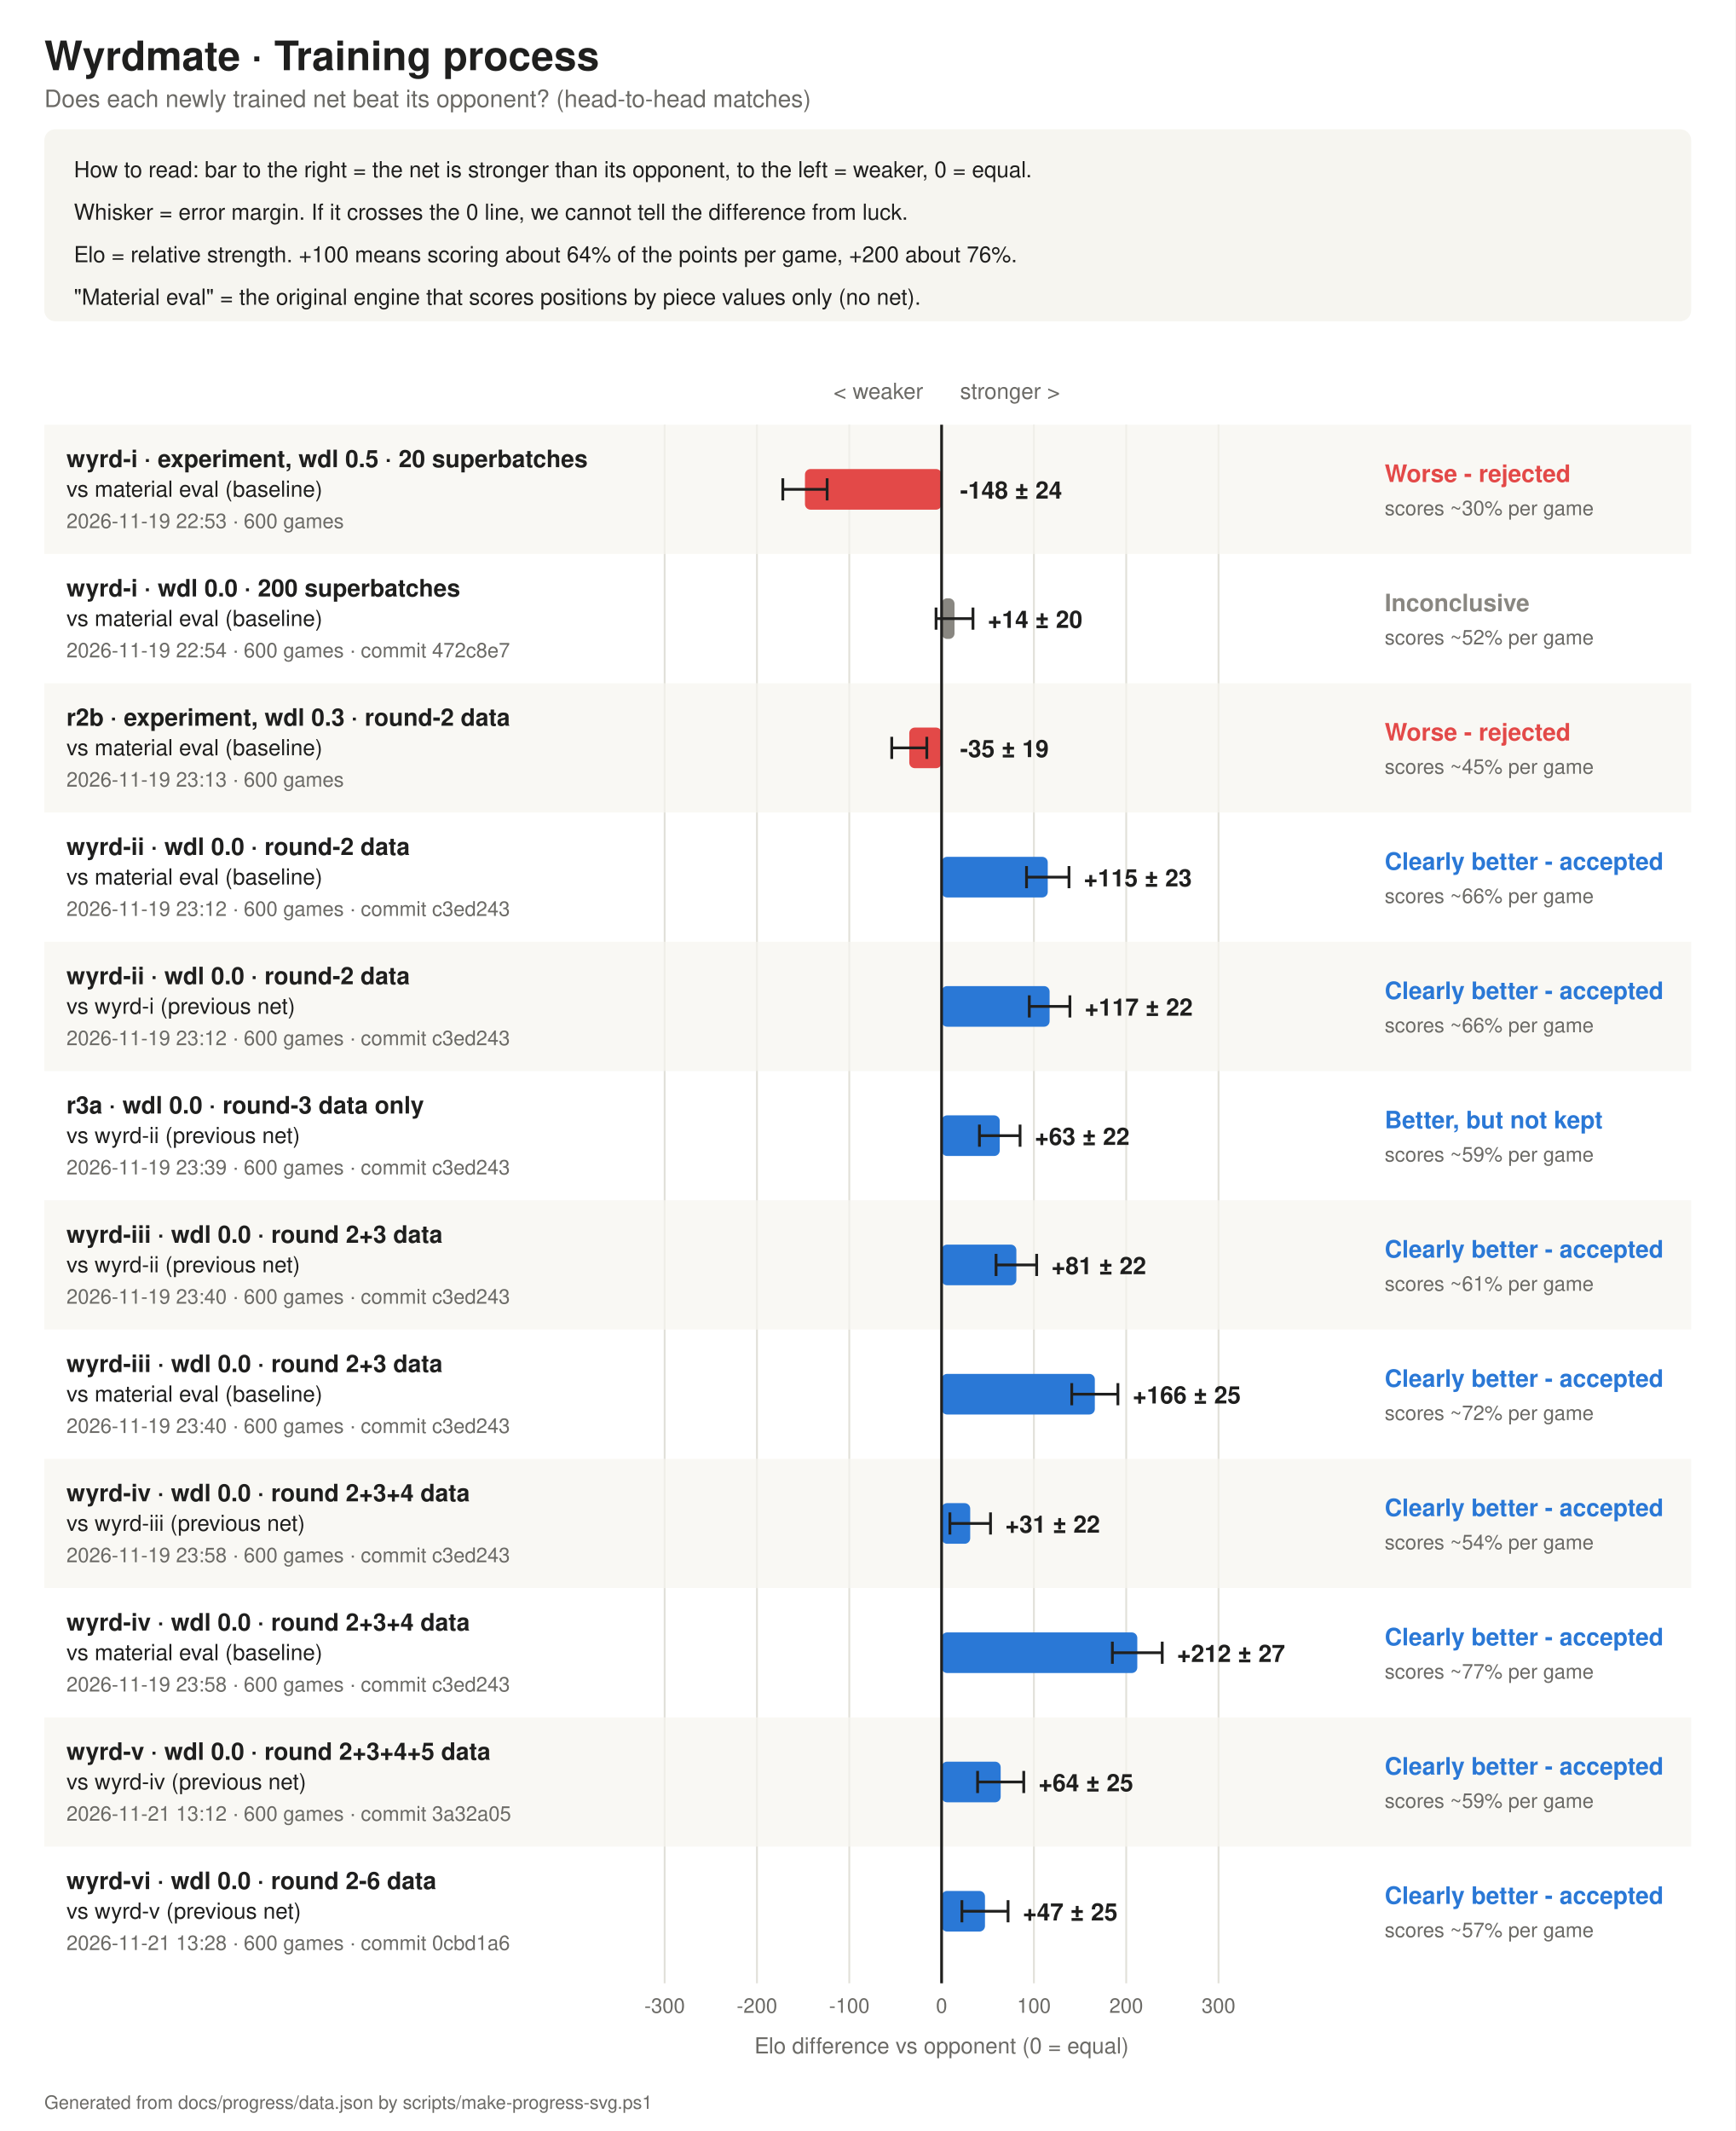
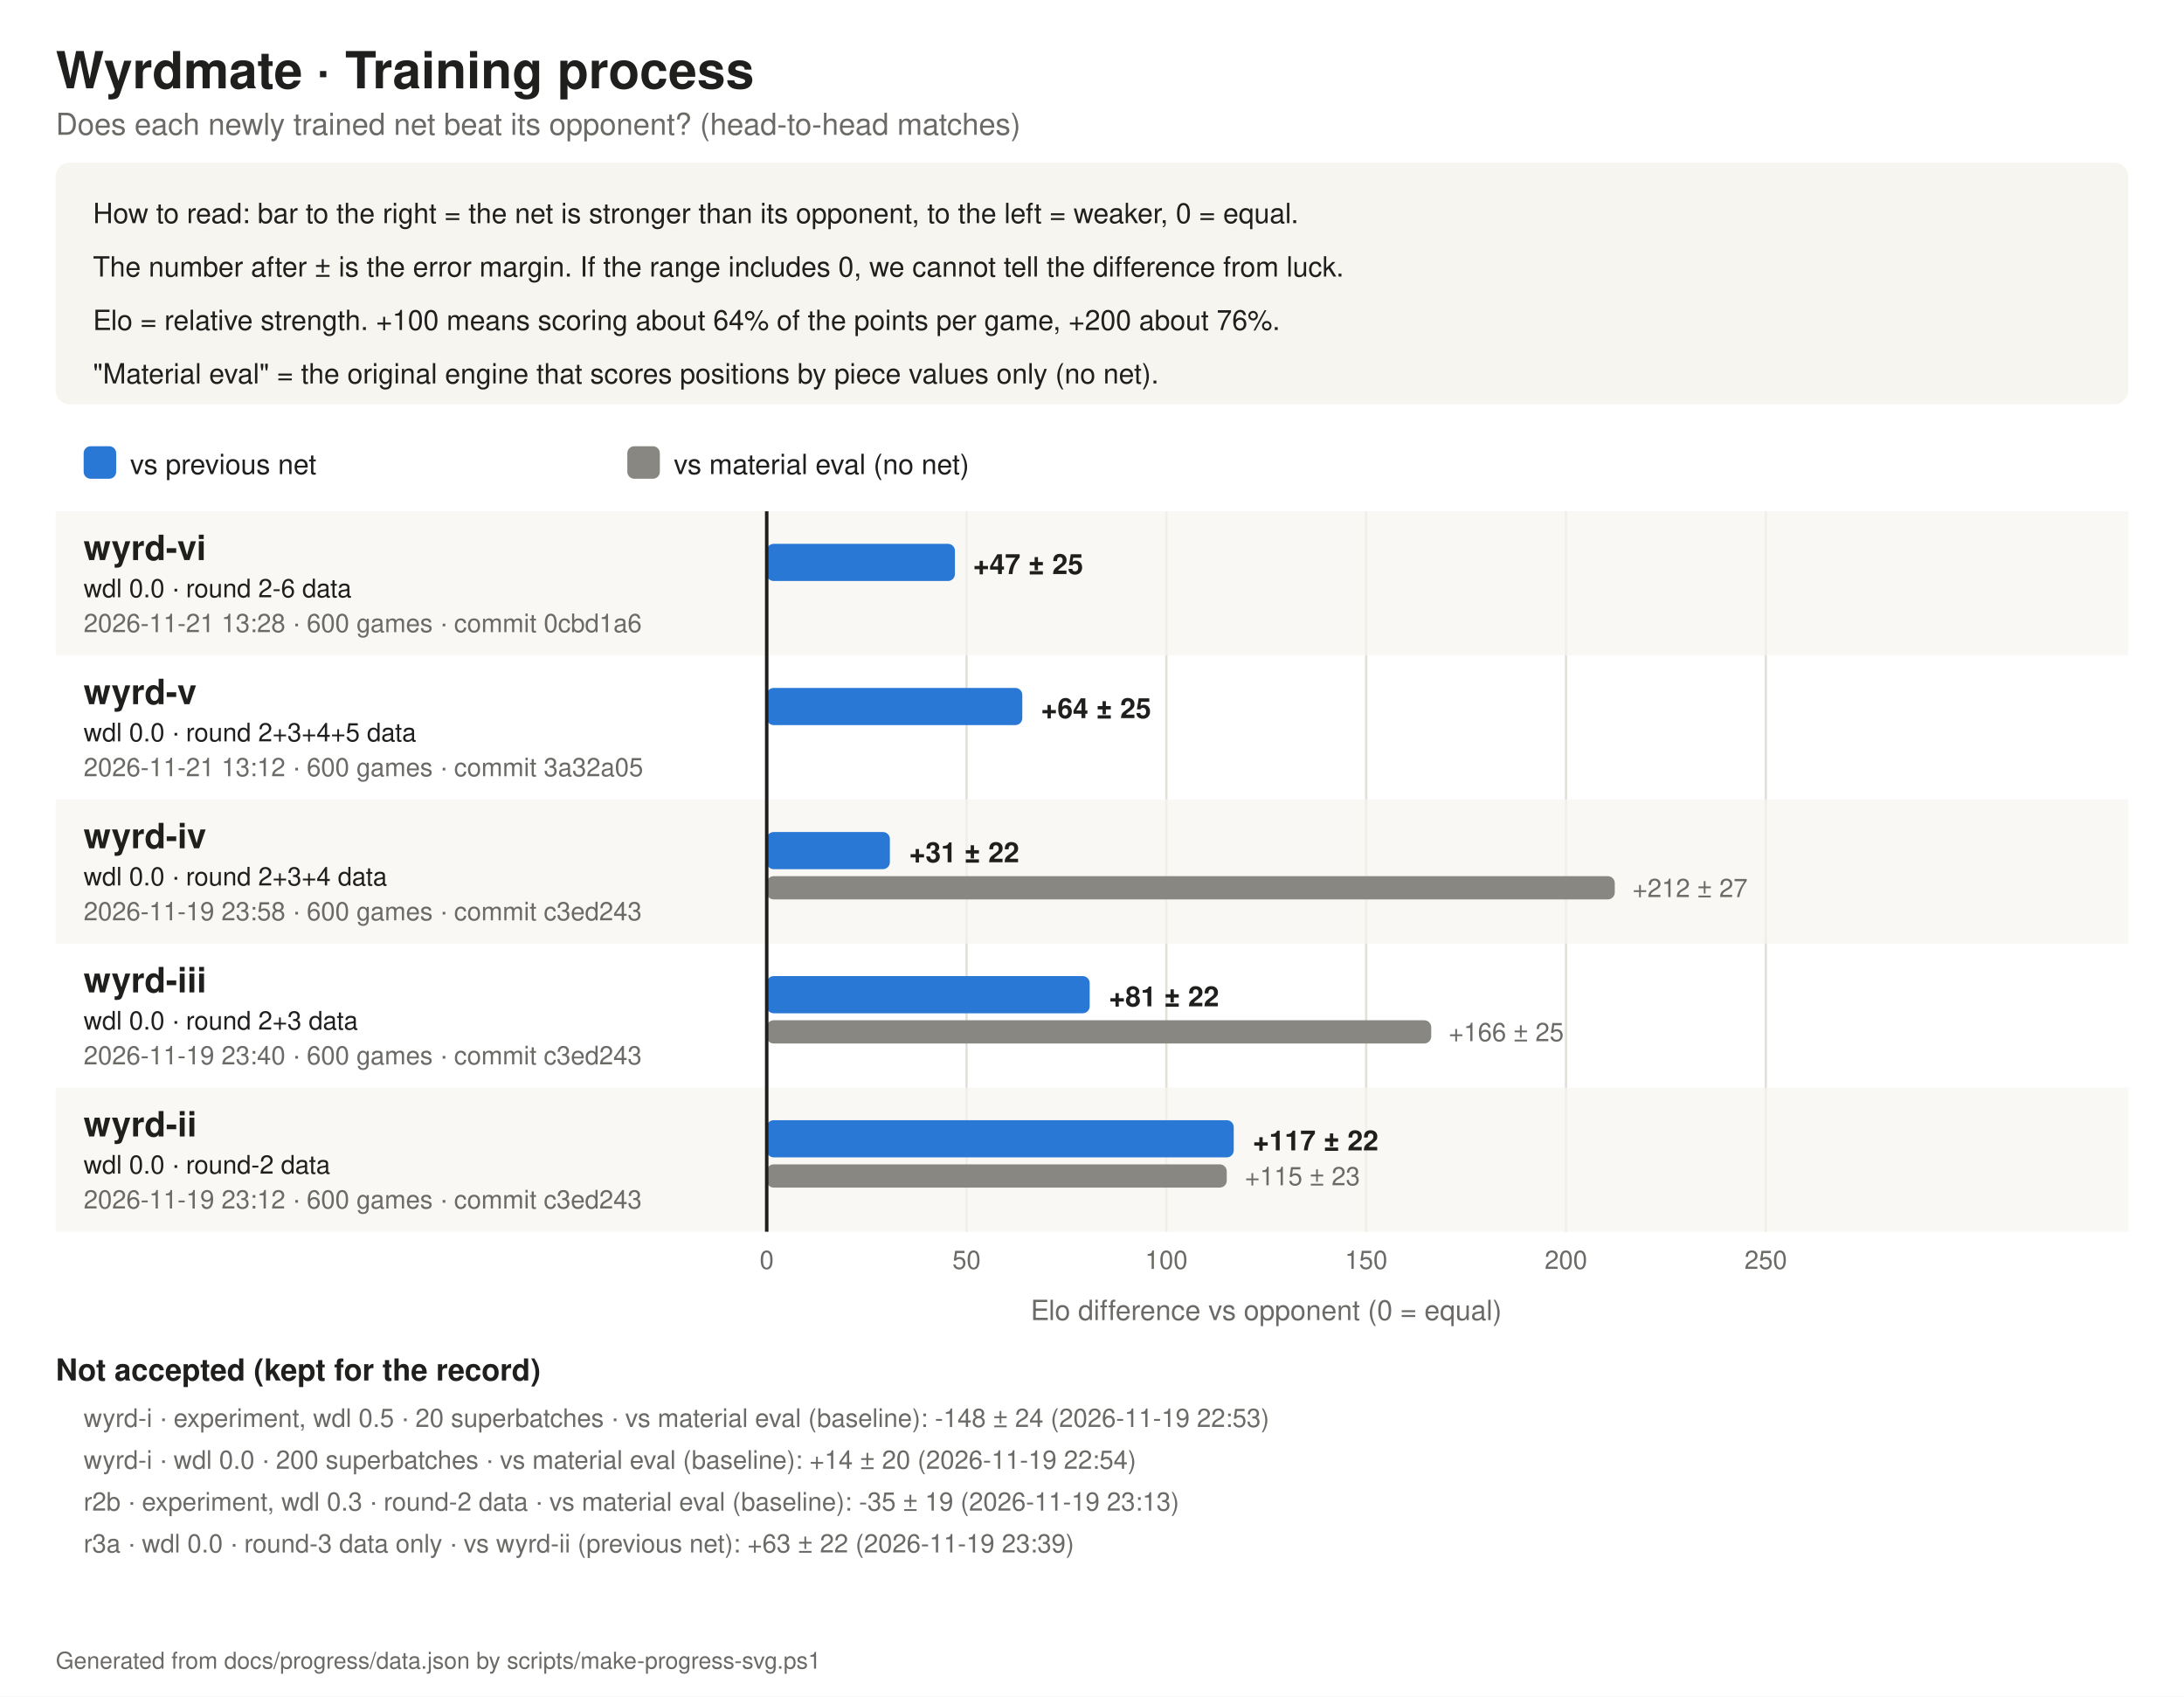
- <svg xmlns="http://www.w3.org/2000/svg" width="940" height="1154" viewBox="0 0 940 1154" font-family="Segoe UI,Helvetica,Arial,sans-serif" role="img" aria-label="Wyrdmate · Training process">
-   <rect width="940" height="1154" fill="#ffffff" />
+ <svg xmlns="http://www.w3.org/2000/svg" width="940" height="730" viewBox="0 0 940 730" font-family="Segoe UI,Helvetica,Arial,sans-serif" role="img" aria-label="Wyrdmate · Training process">
+   <rect width="940" height="730" fill="#ffffff" />
  <text x="24" y="38" font-size="22" font-weight="700" fill="#1f1f1e" text-anchor="start">Wyrdmate · Training process</text>
  <text x="24" y="58" font-size="13" font-weight="400" fill="#6b6a66" text-anchor="start">Does each newly trained net beat its opponent? (head-to-head matches)</text>
  <rect x="24" y="70" width="892" height="104" rx="6" fill="#f6f5f0" />
  <text x="40" y="96" font-size="12" font-weight="400" fill="#1f1f1e" text-anchor="start">How to read: bar to the right = the net is stronger than its opponent, to the left = weaker, 0 = equal.</text>
-   <text x="40" y="119" font-size="12" font-weight="400" fill="#1f1f1e" text-anchor="start">Whisker = error margin. If it crosses the 0 line, we cannot tell the difference from luck.</text>
+   <text x="40" y="119" font-size="12" font-weight="400" fill="#1f1f1e" text-anchor="start">The number after ± is the error margin. If the range includes 0, we cannot tell the difference from luck.</text>
  <text x="40" y="142" font-size="12" font-weight="400" fill="#1f1f1e" text-anchor="start">Elo = relative strength. +100 means scoring about 64% of the points per game, +200 about 76%.</text>
  <text x="40" y="165" font-size="12" font-weight="400" fill="#1f1f1e" text-anchor="start">"Material eval" = the original engine that scores positions by piece values only (no net).</text>
-   <text x="500" y="216" font-size="12" font-weight="400" fill="#6b6a66" text-anchor="end">&lt; weaker</text>
-   <text x="520" y="216" font-size="12" font-weight="400" fill="#6b6a66" text-anchor="start">stronger &gt;</text>
-   <line x1="360" y1="230" x2="360" y2="1074" stroke="#e1e0d9" />
-   <text x="360" y="1090" font-size="11" font-weight="400" fill="#6b6a66" text-anchor="middle">-300</text>
-   <line x1="410" y1="230" x2="410" y2="1074" stroke="#e1e0d9" />
-   <text x="410" y="1090" font-size="11" font-weight="400" fill="#6b6a66" text-anchor="middle">-200</text>
-   <line x1="460" y1="230" x2="460" y2="1074" stroke="#e1e0d9" />
-   <text x="460" y="1090" font-size="11" font-weight="400" fill="#6b6a66" text-anchor="middle">-100</text>
-   <line x1="510" y1="230" x2="510" y2="1074" stroke="#e1e0d9" />
-   <text x="510" y="1090" font-size="11" font-weight="400" fill="#6b6a66" text-anchor="middle">0</text>
-   <line x1="560" y1="230" x2="560" y2="1074" stroke="#e1e0d9" />
-   <text x="560" y="1090" font-size="11" font-weight="400" fill="#6b6a66" text-anchor="middle">100</text>
-   <line x1="610" y1="230" x2="610" y2="1074" stroke="#e1e0d9" />
-   <text x="610" y="1090" font-size="11" font-weight="400" fill="#6b6a66" text-anchor="middle">200</text>
-   <line x1="660" y1="230" x2="660" y2="1074" stroke="#e1e0d9" />
-   <text x="660" y="1090" font-size="11" font-weight="400" fill="#6b6a66" text-anchor="middle">300</text>
-   <text x="510" y="1112" font-size="12" font-weight="400" fill="#6b6a66" text-anchor="middle">Elo difference vs opponent (0 = equal)</text>
-   <rect x="24" y="230" width="892" height="70" fill="#f6f5f0" opacity="0.7" />
-   <text x="36" y="253" font-size="13" font-weight="700" fill="#1f1f1e" text-anchor="start">wyrd-i · experiment, wdl 0.5 · 20 superbatches</text>
-   <text x="36" y="269" font-size="12" font-weight="400" fill="#1f1f1e" text-anchor="start">vs material eval (baseline)</text>
-   <text x="36" y="286" font-size="11" font-weight="400" fill="#6b6a66" text-anchor="start">2026-11-19 22:53 · 600 games</text>
-   <rect x="436" y="254" width="74" height="22" rx="3" fill="#e34948" />
-   <path d="M424 265H448M424 259V271M448 259V271" stroke="#1f1f1e" stroke-width="1.5" fill="none" />
-   <text x="520" y="270" font-size="13" font-weight="700" fill="#1f1f1e" text-anchor="start">-148 ± 24</text>
-   <text x="750" y="261" font-size="13" font-weight="700" fill="#e34948" text-anchor="start">Worse - rejected</text>
-   <text x="750" y="279" font-size="11" font-weight="400" fill="#6b6a66" text-anchor="start">scores ~30% per game</text>
-   <text x="36" y="323" font-size="13" font-weight="700" fill="#1f1f1e" text-anchor="start">wyrd-i · wdl 0.0 · 200 superbatches</text>
-   <text x="36" y="339" font-size="12" font-weight="400" fill="#1f1f1e" text-anchor="start">vs material eval (baseline)</text>
-   <text x="36" y="356" font-size="11" font-weight="400" fill="#6b6a66" text-anchor="start">2026-11-19 22:54 · 600 games · commit 472c8e7</text>
-   <rect x="510" y="324" width="7" height="22" rx="3" fill="#898781" />
-   <path d="M507 335H527M507 329V341M527 329V341" stroke="#1f1f1e" stroke-width="1.5" fill="none" />
-   <text x="535" y="340" font-size="13" font-weight="700" fill="#1f1f1e" text-anchor="start">+14 ± 20</text>
-   <text x="750" y="331" font-size="13" font-weight="700" fill="#898781" text-anchor="start">Inconclusive</text>
-   <text x="750" y="349" font-size="11" font-weight="400" fill="#6b6a66" text-anchor="start">scores ~52% per game</text>
-   <rect x="24" y="370" width="892" height="70" fill="#f6f5f0" opacity="0.7" />
-   <text x="36" y="393" font-size="13" font-weight="700" fill="#1f1f1e" text-anchor="start">r2b · experiment, wdl 0.3 · round-2 data</text>
-   <text x="36" y="409" font-size="12" font-weight="400" fill="#1f1f1e" text-anchor="start">vs material eval (baseline)</text>
-   <text x="36" y="426" font-size="11" font-weight="400" fill="#6b6a66" text-anchor="start">2026-11-19 23:13 · 600 games</text>
-   <rect x="492.5" y="394" width="17.5" height="22" rx="3" fill="#e34948" />
-   <path d="M483 405H502M483 399V411M502 399V411" stroke="#1f1f1e" stroke-width="1.5" fill="none" />
-   <text x="520" y="410" font-size="13" font-weight="700" fill="#1f1f1e" text-anchor="start">-35 ± 19</text>
-   <text x="750" y="401" font-size="13" font-weight="700" fill="#e34948" text-anchor="start">Worse - rejected</text>
-   <text x="750" y="419" font-size="11" font-weight="400" fill="#6b6a66" text-anchor="start">scores ~45% per game</text>
-   <text x="36" y="463" font-size="13" font-weight="700" fill="#1f1f1e" text-anchor="start">wyrd-ii · wdl 0.0 · round-2 data</text>
-   <text x="36" y="479" font-size="12" font-weight="400" fill="#1f1f1e" text-anchor="start">vs material eval (baseline)</text>
-   <text x="36" y="496" font-size="11" font-weight="400" fill="#6b6a66" text-anchor="start">2026-11-19 23:12 · 600 games · commit c3ed243</text>
-   <rect x="510" y="464" width="57.5" height="22" rx="3" fill="#2a78d6" />
-   <path d="M556 475H579M556 469V481M579 469V481" stroke="#1f1f1e" stroke-width="1.5" fill="none" />
-   <text x="587" y="480" font-size="13" font-weight="700" fill="#1f1f1e" text-anchor="start">+115 ± 23</text>
-   <text x="750" y="471" font-size="13" font-weight="700" fill="#2a78d6" text-anchor="start">Clearly better - accepted</text>
-   <text x="750" y="489" font-size="11" font-weight="400" fill="#6b6a66" text-anchor="start">scores ~66% per game</text>
-   <rect x="24" y="510" width="892" height="70" fill="#f6f5f0" opacity="0.7" />
-   <text x="36" y="533" font-size="13" font-weight="700" fill="#1f1f1e" text-anchor="start">wyrd-ii · wdl 0.0 · round-2 data</text>
-   <text x="36" y="549" font-size="12" font-weight="400" fill="#1f1f1e" text-anchor="start">vs wyrd-i (previous net)</text>
-   <text x="36" y="566" font-size="11" font-weight="400" fill="#6b6a66" text-anchor="start">2026-11-19 23:12 · 600 games · commit c3ed243</text>
-   <rect x="510" y="534" width="58.5" height="22" rx="3" fill="#2a78d6" />
-   <path d="M557.5 545H579.5M557.5 539V551M579.5 539V551" stroke="#1f1f1e" stroke-width="1.5" fill="none" />
-   <text x="587.5" y="550" font-size="13" font-weight="700" fill="#1f1f1e" text-anchor="start">+117 ± 22</text>
-   <text x="750" y="541" font-size="13" font-weight="700" fill="#2a78d6" text-anchor="start">Clearly better - accepted</text>
-   <text x="750" y="559" font-size="11" font-weight="400" fill="#6b6a66" text-anchor="start">scores ~66% per game</text>
-   <text x="36" y="603" font-size="13" font-weight="700" fill="#1f1f1e" text-anchor="start">r3a · wdl 0.0 · round-3 data only</text>
-   <text x="36" y="619" font-size="12" font-weight="400" fill="#1f1f1e" text-anchor="start">vs wyrd-ii (previous net)</text>
-   <text x="36" y="636" font-size="11" font-weight="400" fill="#6b6a66" text-anchor="start">2026-11-19 23:39 · 600 games · commit c3ed243</text>
-   <rect x="510" y="604" width="31.5" height="22" rx="3" fill="#2a78d6" />
-   <path d="M530.5 615H552.5M530.5 609V621M552.5 609V621" stroke="#1f1f1e" stroke-width="1.5" fill="none" />
-   <text x="560.5" y="620" font-size="13" font-weight="700" fill="#1f1f1e" text-anchor="start">+63 ± 22</text>
-   <text x="750" y="611" font-size="13" font-weight="700" fill="#2a78d6" text-anchor="start">Better, but not kept</text>
-   <text x="750" y="629" font-size="11" font-weight="400" fill="#6b6a66" text-anchor="start">scores ~59% per game</text>
-   <rect x="24" y="650" width="892" height="70" fill="#f6f5f0" opacity="0.7" />
-   <text x="36" y="673" font-size="13" font-weight="700" fill="#1f1f1e" text-anchor="start">wyrd-iii · wdl 0.0 · round 2+3 data</text>
-   <text x="36" y="689" font-size="12" font-weight="400" fill="#1f1f1e" text-anchor="start">vs wyrd-ii (previous net)</text>
-   <text x="36" y="706" font-size="11" font-weight="400" fill="#6b6a66" text-anchor="start">2026-11-19 23:40 · 600 games · commit c3ed243</text>
-   <rect x="510" y="674" width="40.5" height="22" rx="3" fill="#2a78d6" />
-   <path d="M539.5 685H561.5M539.5 679V691M561.5 679V691" stroke="#1f1f1e" stroke-width="1.5" fill="none" />
-   <text x="569.5" y="690" font-size="13" font-weight="700" fill="#1f1f1e" text-anchor="start">+81 ± 22</text>
-   <text x="750" y="681" font-size="13" font-weight="700" fill="#2a78d6" text-anchor="start">Clearly better - accepted</text>
-   <text x="750" y="699" font-size="11" font-weight="400" fill="#6b6a66" text-anchor="start">scores ~61% per game</text>
-   <text x="36" y="743" font-size="13" font-weight="700" fill="#1f1f1e" text-anchor="start">wyrd-iii · wdl 0.0 · round 2+3 data</text>
-   <text x="36" y="759" font-size="12" font-weight="400" fill="#1f1f1e" text-anchor="start">vs material eval (baseline)</text>
-   <text x="36" y="776" font-size="11" font-weight="400" fill="#6b6a66" text-anchor="start">2026-11-19 23:40 · 600 games · commit c3ed243</text>
-   <rect x="510" y="744" width="83" height="22" rx="3" fill="#2a78d6" />
-   <path d="M580.5 755H605.5M580.5 749V761M605.5 749V761" stroke="#1f1f1e" stroke-width="1.5" fill="none" />
-   <text x="613.5" y="760" font-size="13" font-weight="700" fill="#1f1f1e" text-anchor="start">+166 ± 25</text>
-   <text x="750" y="751" font-size="13" font-weight="700" fill="#2a78d6" text-anchor="start">Clearly better - accepted</text>
-   <text x="750" y="769" font-size="11" font-weight="400" fill="#6b6a66" text-anchor="start">scores ~72% per game</text>
-   <rect x="24" y="790" width="892" height="70" fill="#f6f5f0" opacity="0.7" />
-   <text x="36" y="813" font-size="13" font-weight="700" fill="#1f1f1e" text-anchor="start">wyrd-iv · wdl 0.0 · round 2+3+4 data</text>
-   <text x="36" y="829" font-size="12" font-weight="400" fill="#1f1f1e" text-anchor="start">vs wyrd-iii (previous net)</text>
-   <text x="36" y="846" font-size="11" font-weight="400" fill="#6b6a66" text-anchor="start">2026-11-19 23:58 · 600 games · commit c3ed243</text>
-   <rect x="510" y="814" width="15.5" height="22" rx="3" fill="#2a78d6" />
-   <path d="M514.5 825H536.5M514.5 819V831M536.5 819V831" stroke="#1f1f1e" stroke-width="1.5" fill="none" />
-   <text x="544.5" y="830" font-size="13" font-weight="700" fill="#1f1f1e" text-anchor="start">+31 ± 22</text>
-   <text x="750" y="821" font-size="13" font-weight="700" fill="#2a78d6" text-anchor="start">Clearly better - accepted</text>
-   <text x="750" y="839" font-size="11" font-weight="400" fill="#6b6a66" text-anchor="start">scores ~54% per game</text>
-   <text x="36" y="883" font-size="13" font-weight="700" fill="#1f1f1e" text-anchor="start">wyrd-iv · wdl 0.0 · round 2+3+4 data</text>
-   <text x="36" y="899" font-size="12" font-weight="400" fill="#1f1f1e" text-anchor="start">vs material eval (baseline)</text>
-   <text x="36" y="916" font-size="11" font-weight="400" fill="#6b6a66" text-anchor="start">2026-11-19 23:58 · 600 games · commit c3ed243</text>
-   <rect x="510" y="884" width="106" height="22" rx="3" fill="#2a78d6" />
-   <path d="M602.5 895H629.5M602.5 889V901M629.5 889V901" stroke="#1f1f1e" stroke-width="1.5" fill="none" />
-   <text x="637.5" y="900" font-size="13" font-weight="700" fill="#1f1f1e" text-anchor="start">+212 ± 27</text>
-   <text x="750" y="891" font-size="13" font-weight="700" fill="#2a78d6" text-anchor="start">Clearly better - accepted</text>
-   <text x="750" y="909" font-size="11" font-weight="400" fill="#6b6a66" text-anchor="start">scores ~77% per game</text>
-   <rect x="24" y="930" width="892" height="70" fill="#f6f5f0" opacity="0.7" />
-   <text x="36" y="953" font-size="13" font-weight="700" fill="#1f1f1e" text-anchor="start">wyrd-v · wdl 0.0 · round 2+3+4+5 data</text>
-   <text x="36" y="969" font-size="12" font-weight="400" fill="#1f1f1e" text-anchor="start">vs wyrd-iv (previous net)</text>
-   <text x="36" y="986" font-size="11" font-weight="400" fill="#6b6a66" text-anchor="start">2026-11-21 13:12 · 600 games · commit 3a32a05</text>
-   <rect x="510" y="954" width="32" height="22" rx="3" fill="#2a78d6" />
-   <path d="M529.5 965H554.5M529.5 959V971M554.5 959V971" stroke="#1f1f1e" stroke-width="1.5" fill="none" />
-   <text x="562.5" y="970" font-size="13" font-weight="700" fill="#1f1f1e" text-anchor="start">+64 ± 25</text>
-   <text x="750" y="961" font-size="13" font-weight="700" fill="#2a78d6" text-anchor="start">Clearly better - accepted</text>
-   <text x="750" y="979" font-size="11" font-weight="400" fill="#6b6a66" text-anchor="start">scores ~59% per game</text>
-   <text x="36" y="1023" font-size="13" font-weight="700" fill="#1f1f1e" text-anchor="start">wyrd-vi · wdl 0.0 · round 2-6 data</text>
-   <text x="36" y="1039" font-size="12" font-weight="400" fill="#1f1f1e" text-anchor="start">vs wyrd-v (previous net)</text>
-   <text x="36" y="1056" font-size="11" font-weight="400" fill="#6b6a66" text-anchor="start">2026-11-21 13:28 · 600 games · commit 0cbd1a6</text>
-   <rect x="510" y="1024" width="23.5" height="22" rx="3" fill="#2a78d6" />
-   <path d="M521 1035H546M521 1029V1041M546 1029V1041" stroke="#1f1f1e" stroke-width="1.5" fill="none" />
-   <text x="554" y="1040" font-size="13" font-weight="700" fill="#1f1f1e" text-anchor="start">+47 ± 25</text>
-   <text x="750" y="1031" font-size="13" font-weight="700" fill="#2a78d6" text-anchor="start">Clearly better - accepted</text>
-   <text x="750" y="1049" font-size="11" font-weight="400" fill="#6b6a66" text-anchor="start">scores ~57% per game</text>
-   <line x1="510" y1="230" x2="510" y2="1074" stroke="#1f1f1e" stroke-width="1.5" />
-   <text x="24" y="1142" font-size="10" font-weight="400" fill="#6b6a66" text-anchor="start">Generated from docs/progress/data.json by scripts/make-progress-svg.ps1</text>
+   <rect x="36" y="192" width="14" height="14" rx="3" fill="#2a78d6" />
+   <text x="56" y="204" font-size="12" font-weight="400" fill="#1f1f1e" text-anchor="start">vs previous net</text>
+   <rect x="270" y="192" width="14" height="14" rx="3" fill="#898781" />
+   <text x="290" y="204" font-size="12" font-weight="400" fill="#1f1f1e" text-anchor="start">vs material eval (no net)</text>
+   <line x1="330" y1="220" x2="330" y2="530" stroke="#e1e0d9" />
+   <text x="330" y="546" font-size="11" font-weight="400" fill="#6b6a66" text-anchor="middle">0</text>
+   <line x1="416" y1="220" x2="416" y2="530" stroke="#e1e0d9" />
+   <text x="416" y="546" font-size="11" font-weight="400" fill="#6b6a66" text-anchor="middle">50</text>
+   <line x1="502" y1="220" x2="502" y2="530" stroke="#e1e0d9" />
+   <text x="502" y="546" font-size="11" font-weight="400" fill="#6b6a66" text-anchor="middle">100</text>
+   <line x1="588" y1="220" x2="588" y2="530" stroke="#e1e0d9" />
+   <text x="588" y="546" font-size="11" font-weight="400" fill="#6b6a66" text-anchor="middle">150</text>
+   <line x1="674" y1="220" x2="674" y2="530" stroke="#e1e0d9" />
+   <text x="674" y="546" font-size="11" font-weight="400" fill="#6b6a66" text-anchor="middle">200</text>
+   <line x1="760" y1="220" x2="760" y2="530" stroke="#e1e0d9" />
+   <text x="760" y="546" font-size="11" font-weight="400" fill="#6b6a66" text-anchor="middle">250</text>
+   <rect x="24" y="220" width="892" height="62" fill="#f6f5f0" opacity="0.7" />
+   <text x="36" y="241" font-size="15" font-weight="700" fill="#1f1f1e" text-anchor="start">wyrd-vi</text>
+   <text x="36" y="257" font-size="11" font-weight="400" fill="#1f1f1e" text-anchor="start">wdl 0.0 · round 2-6 data</text>
+   <text x="36" y="272" font-size="11" font-weight="400" fill="#6b6a66" text-anchor="start">2026-11-21 13:28 · 600 games · commit 0cbd1a6</text>
+   <rect x="330" y="234" width="81" height="16" rx="3" fill="#2a78d6" />
+   <text x="418.84" y="247" font-size="12" font-weight="700" fill="#1f1f1e" text-anchor="start">+47 ± 25</text>
+   <text x="36" y="303" font-size="15" font-weight="700" fill="#1f1f1e" text-anchor="start">wyrd-v</text>
+   <text x="36" y="319" font-size="11" font-weight="400" fill="#1f1f1e" text-anchor="start">wdl 0.0 · round 2+3+4+5 data</text>
+   <text x="36" y="334" font-size="11" font-weight="400" fill="#6b6a66" text-anchor="start">2026-11-21 13:12 · 600 games · commit 3a32a05</text>
+   <rect x="330" y="296" width="110" height="16" rx="3" fill="#2a78d6" />
+   <text x="448.08" y="309" font-size="12" font-weight="700" fill="#1f1f1e" text-anchor="start">+64 ± 25</text>
+   <rect x="24" y="344" width="892" height="62" fill="#f6f5f0" opacity="0.7" />
+   <text x="36" y="365" font-size="15" font-weight="700" fill="#1f1f1e" text-anchor="start">wyrd-iv</text>
+   <text x="36" y="381" font-size="11" font-weight="400" fill="#1f1f1e" text-anchor="start">wdl 0.0 · round 2+3+4 data</text>
+   <text x="36" y="396" font-size="11" font-weight="400" fill="#6b6a66" text-anchor="start">2026-11-19 23:58 · 600 games · commit c3ed243</text>
+   <rect x="330" y="358" width="53" height="16" rx="3" fill="#2a78d6" />
+   <text x="391.32" y="371" font-size="12" font-weight="700" fill="#1f1f1e" text-anchor="start">+31 ± 22</text>
+   <rect x="330" y="377" width="365" height="10" rx="3" fill="#898781" />
+   <text x="702.64" y="386" font-size="11" font-weight="400" fill="#6b6a66" text-anchor="start">+212 ± 27</text>
+   <text x="36" y="427" font-size="15" font-weight="700" fill="#1f1f1e" text-anchor="start">wyrd-iii</text>
+   <text x="36" y="443" font-size="11" font-weight="400" fill="#1f1f1e" text-anchor="start">wdl 0.0 · round 2+3 data</text>
+   <text x="36" y="458" font-size="11" font-weight="400" fill="#6b6a66" text-anchor="start">2026-11-19 23:40 · 600 games · commit c3ed243</text>
+   <rect x="330" y="420" width="139" height="16" rx="3" fill="#2a78d6" />
+   <text x="477.32" y="433" font-size="12" font-weight="700" fill="#1f1f1e" text-anchor="start">+81 ± 22</text>
+   <rect x="330" y="439" width="286" height="10" rx="3" fill="#898781" />
+   <text x="623.52" y="448" font-size="11" font-weight="400" fill="#6b6a66" text-anchor="start">+166 ± 25</text>
+   <rect x="24" y="468" width="892" height="62" fill="#f6f5f0" opacity="0.7" />
+   <text x="36" y="489" font-size="15" font-weight="700" fill="#1f1f1e" text-anchor="start">wyrd-ii</text>
+   <text x="36" y="505" font-size="11" font-weight="400" fill="#1f1f1e" text-anchor="start">wdl 0.0 · round-2 data</text>
+   <text x="36" y="520" font-size="11" font-weight="400" fill="#6b6a66" text-anchor="start">2026-11-19 23:12 · 600 games · commit c3ed243</text>
+   <rect x="330" y="482" width="201" height="16" rx="3" fill="#2a78d6" />
+   <text x="539.24" y="495" font-size="12" font-weight="700" fill="#1f1f1e" text-anchor="start">+117 ± 22</text>
+   <rect x="330" y="501" width="198" height="10" rx="3" fill="#898781" />
+   <text x="535.8" y="510" font-size="11" font-weight="400" fill="#6b6a66" text-anchor="start">+115 ± 23</text>
+   <line x1="330" y1="220" x2="330" y2="530" stroke="#1f1f1e" stroke-width="1.5" />
+   <text x="545" y="568" font-size="12" font-weight="400" fill="#6b6a66" text-anchor="middle">Elo difference vs opponent (0 = equal)</text>
+   <text x="24" y="594" font-size="13" font-weight="700" fill="#1f1f1e" text-anchor="start">Not accepted (kept for the record)</text>
+   <text x="36" y="614" font-size="11" font-weight="400" fill="#6b6a66" text-anchor="start">wyrd-i · experiment, wdl 0.5 · 20 superbatches · vs material eval (baseline): -148 ± 24 (2026-11-19 22:53)</text>
+   <text x="36" y="632" font-size="11" font-weight="400" fill="#6b6a66" text-anchor="start">wyrd-i · wdl 0.0 · 200 superbatches · vs material eval (baseline): +14 ± 20 (2026-11-19 22:54)</text>
+   <text x="36" y="650" font-size="11" font-weight="400" fill="#6b6a66" text-anchor="start">r2b · experiment, wdl 0.3 · round-2 data · vs material eval (baseline): -35 ± 19 (2026-11-19 23:13)</text>
+   <text x="36" y="668" font-size="11" font-weight="400" fill="#6b6a66" text-anchor="start">r3a · wdl 0.0 · round-3 data only · vs wyrd-ii (previous net): +63 ± 22 (2026-11-19 23:39)</text>
+   <text x="24" y="718" font-size="10" font-weight="400" fill="#6b6a66" text-anchor="start">Generated from docs/progress/data.json by scripts/make-progress-svg.ps1</text>
</svg>
